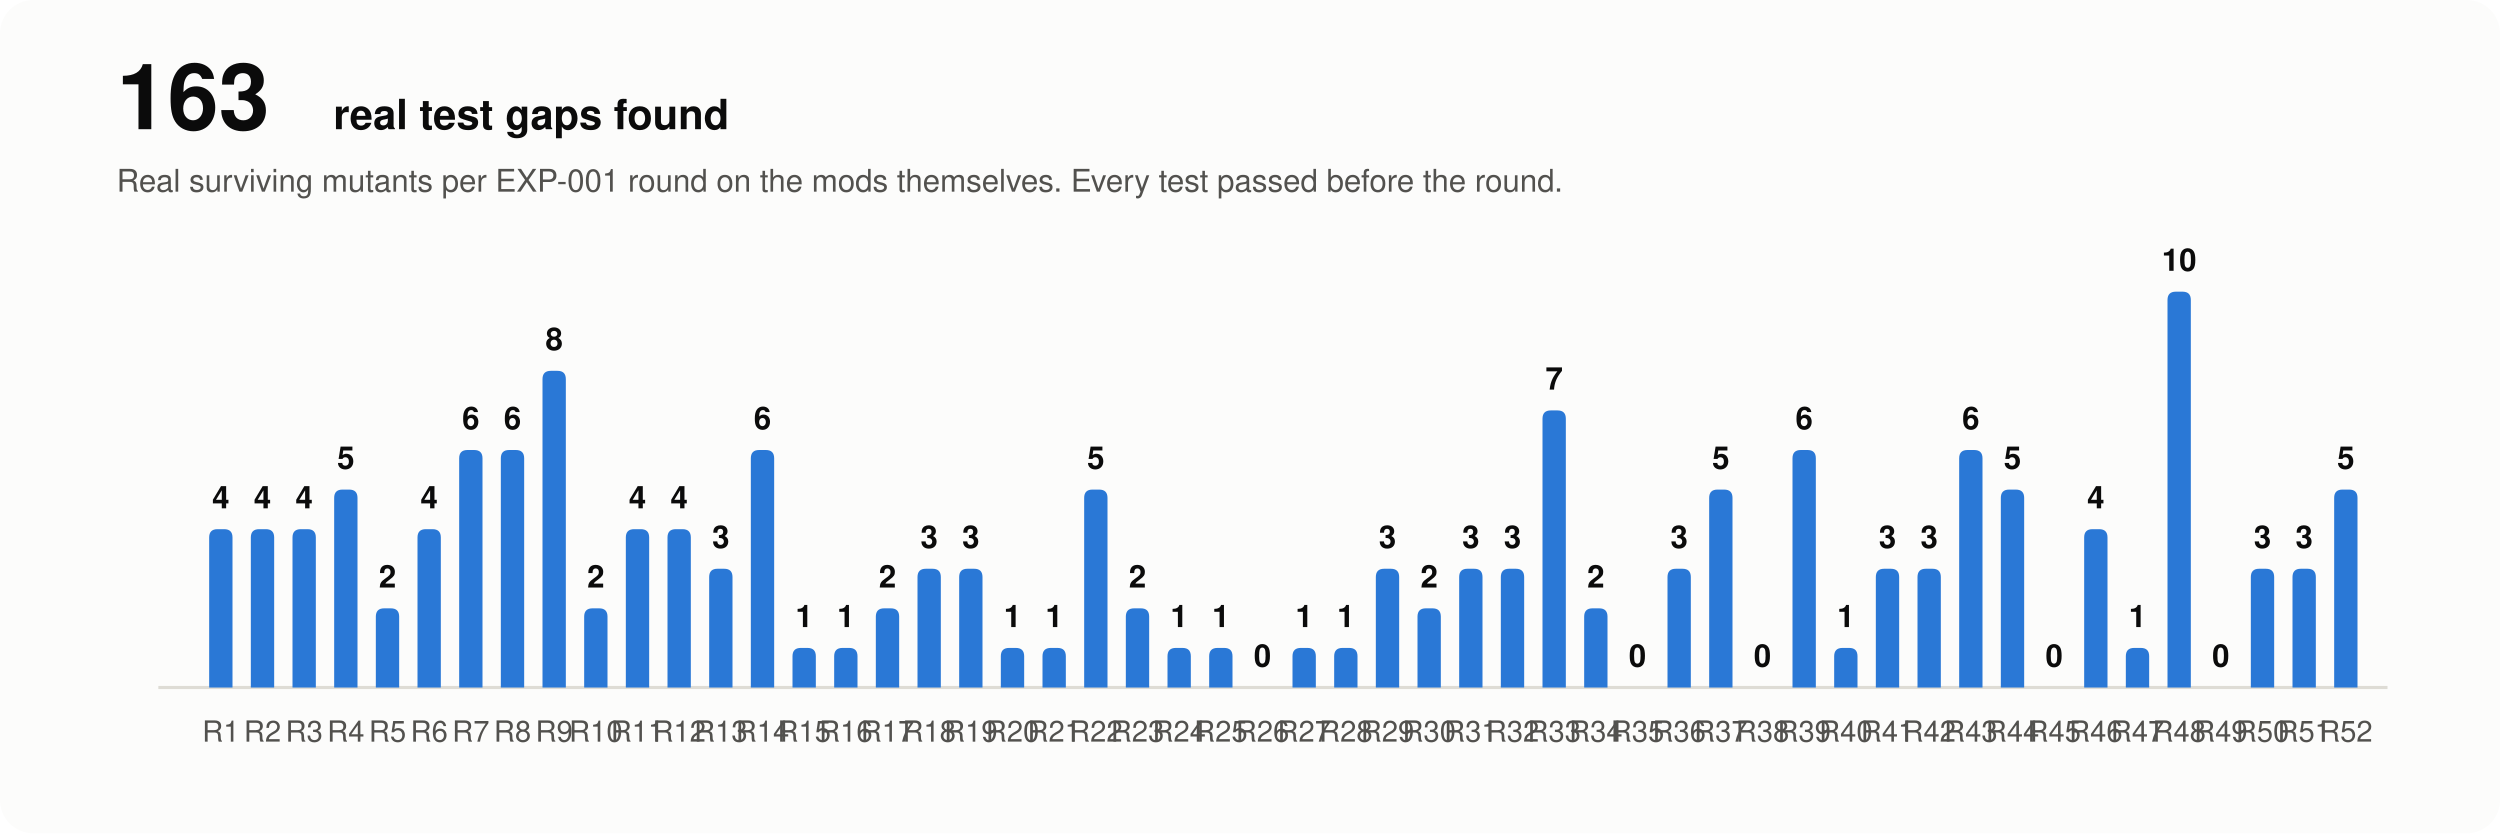
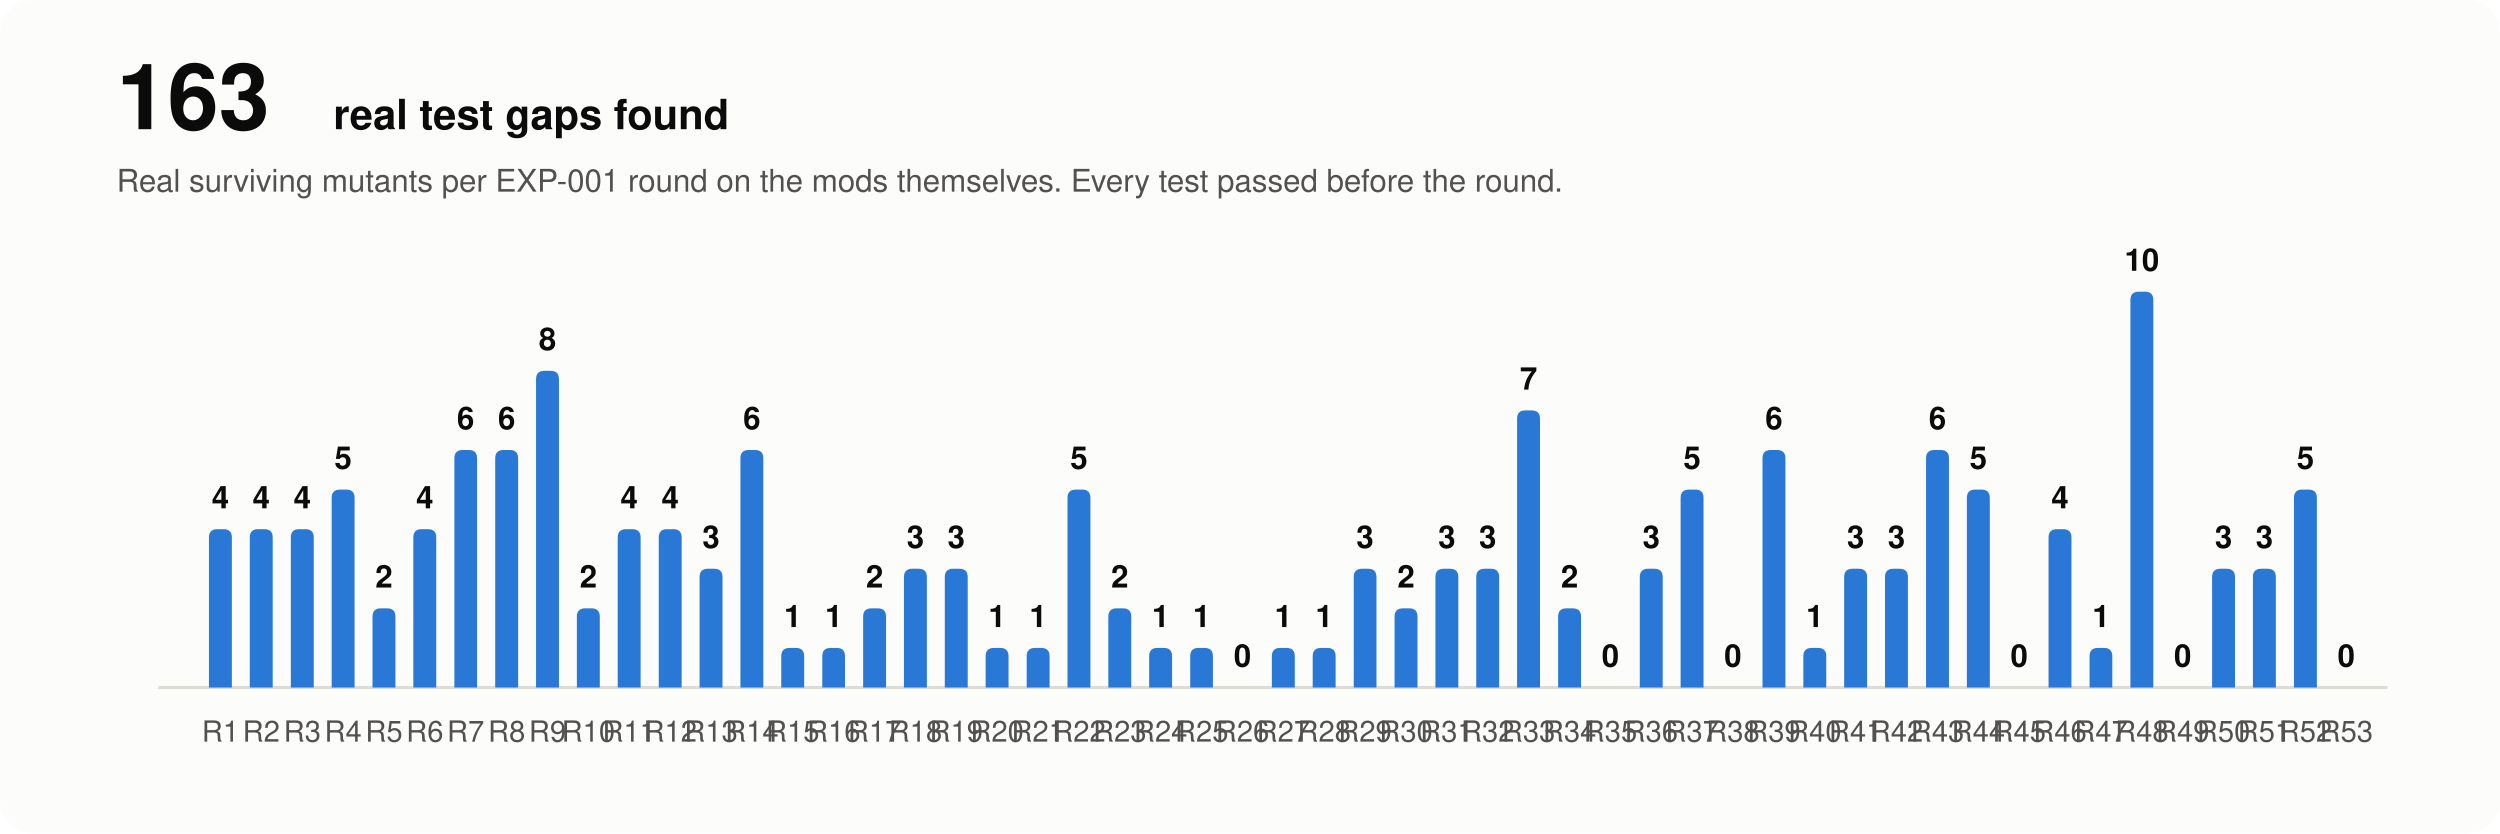
- <svg xmlns="http://www.w3.org/2000/svg" viewBox="0 0 1200 400" width="1200" height="400" role="img" aria-label="163 real test gaps found in 52 rounds" font-family="ui-sans-serif, -apple-system, 'Segoe UI', Helvetica, Arial, sans-serif">
+ <svg xmlns="http://www.w3.org/2000/svg" viewBox="0 0 1200 400" width="1200" height="400" role="img" aria-label="163 real test gaps found in 53 rounds" font-family="ui-sans-serif, -apple-system, 'Segoe UI', Helvetica, Arial, sans-serif">
  <style>
  .sup { fill: #fcfcfb; } .sup2 { fill: #f3f2ef; } .borda { stroke: #dedcd5; }
  .t1 { fill: #0b0b0b; } .t2 { fill: #52514e; } .t3 { fill: #8a887f; }
  .ac { fill: #2a78d6; } .acs { stroke: #2a78d6; } .acf { fill: #e8f1fb; }
  .ok { fill: #0f7a3d; } .okf { fill: #e3f3e8; }
  @media (prefers-color-scheme: dark) {
    .sup { fill: #1a1a19; } .sup2 { fill: #232322; } .borda { stroke: #3a3936; }
    .t1 { fill: #f0efec; } .t2 { fill: #c3c2b7; } .t3 { fill: #8f8d84; }
    .ac { fill: #3987e5; } .acs { stroke: #3987e5; } .acf { fill: #1d2c40; }
    .ok { fill: #4cc27a; } .okf { fill: #16301f; }
  }
  @media (prefers-reduced-motion: reduce) { * { animation: none !important; } }

  .barra { transform-box: fill-box; transform-origin: bottom; animation: cresce 1.1s cubic-bezier(.2,.8,.2,1); }
  @keyframes cresce { from { transform: scaleY(0); } to { transform: scaleY(1); } }
</style>
  <rect width="1200" height="400" rx="16" class="sup" />
  <text x="56" y="62" font-size="44" font-weight="800" class="t1">163</text>
  <text x="160" y="62" font-size="20" font-weight="700" class="t1">real test gaps found</text>
  <text x="56" y="92" font-size="15" class="t2">Real surviving mutants per EXP-001 round on the mods themselves. Every test passed before the round.</text>
  <line x1="76" y1="330" x2="1146" y2="330" class="borda" stroke-width="1.5" />
  <g class="barra">
-     <path d="M100.4,330 L100.4,258.0 Q100.4,254.0 104.4,254.0 L107.6,254.0 Q111.6,254.0 111.6,258.0 L111.6,330 Z" class="ac" />
-   </g>
-   <text x="106.0" y="244.0" font-size="15" font-weight="700" class="t1" text-anchor="middle">4</text>
-   <text x="106.0" y="356" font-size="14" class="t2" text-anchor="middle">R1</text>
-   <g class="barra">
-     <path d="M120.4,330 L120.4,258.0 Q120.4,254.0 124.4,254.0 L127.6,254.0 Q131.6,254.0 131.6,258.0 L131.6,330 Z" class="ac" />
-   </g>
-   <text x="126.0" y="244.0" font-size="15" font-weight="700" class="t1" text-anchor="middle">4</text>
-   <text x="126.0" y="356" font-size="14" class="t2" text-anchor="middle">R2</text>
-   <g class="barra">
-     <path d="M140.4,330 L140.4,258.0 Q140.4,254.0 144.4,254.0 L147.6,254.0 Q151.6,254.0 151.6,258.0 L151.6,330 Z" class="ac" />
-   </g>
-   <text x="146.0" y="244.0" font-size="15" font-weight="700" class="t1" text-anchor="middle">4</text>
-   <text x="146.0" y="356" font-size="14" class="t2" text-anchor="middle">R3</text>
-   <g class="barra">
-     <path d="M160.4,330 L160.4,239.0 Q160.4,235.0 164.4,235.0 L167.6,235.0 Q171.6,235.0 171.6,239.0 L171.6,330 Z" class="ac" />
-   </g>
-   <text x="166.0" y="225.0" font-size="15" font-weight="700" class="t1" text-anchor="middle">5</text>
-   <text x="166.0" y="356" font-size="14" class="t2" text-anchor="middle">R4</text>
-   <g class="barra">
-     <path d="M180.4,330 L180.4,296.0 Q180.4,292.0 184.4,292.0 L187.6,292.0 Q191.6,292.0 191.6,296.0 L191.6,330 Z" class="ac" />
-   </g>
-   <text x="186.0" y="282.0" font-size="15" font-weight="700" class="t1" text-anchor="middle">2</text>
-   <text x="186.0" y="356" font-size="14" class="t2" text-anchor="middle">R5</text>
-   <g class="barra">
-     <path d="M200.4,330 L200.4,258.0 Q200.4,254.0 204.4,254.0 L207.6,254.0 Q211.6,254.0 211.6,258.0 L211.6,330 Z" class="ac" />
-   </g>
-   <text x="206.0" y="244.0" font-size="15" font-weight="700" class="t1" text-anchor="middle">4</text>
-   <text x="206.0" y="356" font-size="14" class="t2" text-anchor="middle">R6</text>
-   <g class="barra">
-     <path d="M220.4,330 L220.4,220.0 Q220.4,216.0 224.4,216.0 L227.6,216.0 Q231.6,216.0 231.6,220.0 L231.6,330 Z" class="ac" />
-   </g>
-   <text x="226.0" y="206.0" font-size="15" font-weight="700" class="t1" text-anchor="middle">6</text>
-   <text x="226.0" y="356" font-size="14" class="t2" text-anchor="middle">R7</text>
-   <g class="barra">
-     <path d="M240.4,330 L240.4,220.0 Q240.4,216.0 244.4,216.0 L247.6,216.0 Q251.6,216.0 251.6,220.0 L251.6,330 Z" class="ac" />
-   </g>
-   <text x="246.0" y="206.0" font-size="15" font-weight="700" class="t1" text-anchor="middle">6</text>
-   <text x="246.0" y="356" font-size="14" class="t2" text-anchor="middle">R8</text>
-   <g class="barra">
-     <path d="M260.4,330 L260.4,182.0 Q260.4,178.0 264.4,178.0 L267.6,178.0 Q271.6,178.0 271.6,182.0 L271.6,330 Z" class="ac" />
-   </g>
-   <text x="266.0" y="168.0" font-size="15" font-weight="700" class="t1" text-anchor="middle">8</text>
-   <text x="266.0" y="356" font-size="14" class="t2" text-anchor="middle">R9</text>
-   <g class="barra">
-     <path d="M280.4,330 L280.4,296.0 Q280.4,292.0 284.4,292.0 L287.6,292.0 Q291.6,292.0 291.6,296.0 L291.6,330 Z" class="ac" />
-   </g>
-   <text x="286.0" y="282.0" font-size="15" font-weight="700" class="t1" text-anchor="middle">2</text>
-   <text x="286.0" y="356" font-size="14" class="t2" text-anchor="middle">R10</text>
-   <g class="barra">
-     <path d="M300.4,330 L300.4,258.0 Q300.4,254.0 304.4,254.0 L307.6,254.0 Q311.6,254.0 311.6,258.0 L311.6,330 Z" class="ac" />
-   </g>
-   <text x="306.0" y="244.0" font-size="15" font-weight="700" class="t1" text-anchor="middle">4</text>
-   <text x="306.0" y="356" font-size="14" class="t2" text-anchor="middle">R11</text>
-   <g class="barra">
-     <path d="M320.4,330 L320.4,258.0 Q320.4,254.0 324.4,254.0 L327.6,254.0 Q331.6,254.0 331.6,258.0 L331.6,330 Z" class="ac" />
-   </g>
-   <text x="326.0" y="244.0" font-size="15" font-weight="700" class="t1" text-anchor="middle">4</text>
-   <text x="326.0" y="356" font-size="14" class="t2" text-anchor="middle">R12</text>
-   <g class="barra">
-     <path d="M340.4,330 L340.4,277.0 Q340.4,273.0 344.4,273.0 L347.6,273.0 Q351.6,273.0 351.6,277.0 L351.6,330 Z" class="ac" />
-   </g>
-   <text x="346.0" y="263.0" font-size="15" font-weight="700" class="t1" text-anchor="middle">3</text>
-   <text x="346.0" y="356" font-size="14" class="t2" text-anchor="middle">R13</text>
-   <g class="barra">
-     <path d="M360.4,330 L360.4,220.0 Q360.4,216.0 364.4,216.0 L367.6,216.0 Q371.6,216.0 371.6,220.0 L371.6,330 Z" class="ac" />
-   </g>
-   <text x="366.0" y="206.0" font-size="15" font-weight="700" class="t1" text-anchor="middle">6</text>
-   <text x="366.0" y="356" font-size="14" class="t2" text-anchor="middle">R14</text>
-   <g class="barra">
-     <path d="M380.4,330 L380.4,315.0 Q380.4,311.0 384.4,311.0 L387.6,311.0 Q391.6,311.0 391.6,315.0 L391.6,330 Z" class="ac" />
-   </g>
-   <text x="386.0" y="301.0" font-size="15" font-weight="700" class="t1" text-anchor="middle">1</text>
-   <text x="386.0" y="356" font-size="14" class="t2" text-anchor="middle">R15</text>
-   <g class="barra">
-     <path d="M400.4,330 L400.4,315.0 Q400.4,311.0 404.4,311.0 L407.6,311.0 Q411.6,311.0 411.6,315.0 L411.6,330 Z" class="ac" />
-   </g>
-   <text x="406.0" y="301.0" font-size="15" font-weight="700" class="t1" text-anchor="middle">1</text>
-   <text x="406.0" y="356" font-size="14" class="t2" text-anchor="middle">R16</text>
-   <g class="barra">
-     <path d="M420.4,330 L420.4,296.0 Q420.4,292.0 424.4,292.0 L427.6,292.0 Q431.6,292.0 431.6,296.0 L431.6,330 Z" class="ac" />
-   </g>
-   <text x="426.0" y="282.0" font-size="15" font-weight="700" class="t1" text-anchor="middle">2</text>
-   <text x="426.0" y="356" font-size="14" class="t2" text-anchor="middle">R17</text>
-   <g class="barra">
-     <path d="M440.4,330 L440.4,277.0 Q440.4,273.0 444.4,273.0 L447.6,273.0 Q451.6,273.0 451.6,277.0 L451.6,330 Z" class="ac" />
-   </g>
-   <text x="446.0" y="263.0" font-size="15" font-weight="700" class="t1" text-anchor="middle">3</text>
-   <text x="446.0" y="356" font-size="14" class="t2" text-anchor="middle">R18</text>
-   <g class="barra">
-     <path d="M460.4,330 L460.4,277.0 Q460.4,273.0 464.4,273.0 L467.6,273.0 Q471.6,273.0 471.6,277.0 L471.6,330 Z" class="ac" />
-   </g>
-   <text x="466.0" y="263.0" font-size="15" font-weight="700" class="t1" text-anchor="middle">3</text>
-   <text x="466.0" y="356" font-size="14" class="t2" text-anchor="middle">R19</text>
-   <g class="barra">
-     <path d="M480.4,330 L480.4,315.0 Q480.4,311.0 484.4,311.0 L487.6,311.0 Q491.6,311.0 491.6,315.0 L491.6,330 Z" class="ac" />
-   </g>
-   <text x="486.0" y="301.0" font-size="15" font-weight="700" class="t1" text-anchor="middle">1</text>
-   <text x="486.0" y="356" font-size="14" class="t2" text-anchor="middle">R20</text>
-   <g class="barra">
-     <path d="M500.4,330 L500.4,315.0 Q500.4,311.0 504.4,311.0 L507.6,311.0 Q511.6,311.0 511.6,315.0 L511.6,330 Z" class="ac" />
-   </g>
-   <text x="506.0" y="301.0" font-size="15" font-weight="700" class="t1" text-anchor="middle">1</text>
-   <text x="506.0" y="356" font-size="14" class="t2" text-anchor="middle">R21</text>
-   <g class="barra">
-     <path d="M520.4,330 L520.4,239.0 Q520.4,235.0 524.4,235.0 L527.6,235.0 Q531.6,235.0 531.6,239.0 L531.6,330 Z" class="ac" />
-   </g>
-   <text x="526.0" y="225.0" font-size="15" font-weight="700" class="t1" text-anchor="middle">5</text>
-   <text x="526.0" y="356" font-size="14" class="t2" text-anchor="middle">R22</text>
-   <g class="barra">
-     <path d="M540.4,330 L540.4,296.0 Q540.4,292.0 544.4,292.0 L547.6,292.0 Q551.6,292.0 551.6,296.0 L551.6,330 Z" class="ac" />
-   </g>
-   <text x="546.0" y="282.0" font-size="15" font-weight="700" class="t1" text-anchor="middle">2</text>
-   <text x="546.0" y="356" font-size="14" class="t2" text-anchor="middle">R23</text>
-   <g class="barra">
-     <path d="M560.4,330 L560.4,315.0 Q560.4,311.0 564.4,311.0 L567.6,311.0 Q571.6,311.0 571.6,315.0 L571.6,330 Z" class="ac" />
-   </g>
-   <text x="566.0" y="301.0" font-size="15" font-weight="700" class="t1" text-anchor="middle">1</text>
-   <text x="566.0" y="356" font-size="14" class="t2" text-anchor="middle">R24</text>
-   <g class="barra">
-     <path d="M580.4,330 L580.4,315.0 Q580.4,311.0 584.4,311.0 L587.6,311.0 Q591.6,311.0 591.6,315.0 L591.6,330 Z" class="ac" />
-   </g>
-   <text x="586.0" y="301.0" font-size="15" font-weight="700" class="t1" text-anchor="middle">1</text>
-   <text x="586.0" y="356" font-size="14" class="t2" text-anchor="middle">R25</text>
-   <g class="barra">
-     <path d="M600.4,330 L600.4,330.0 Q600.4,330.0 600.4,330.0 L611.6,330.0 Q611.6,330.0 611.6,330.0 L611.6,330 Z" class="ac" />
-   </g>
-   <text x="606.0" y="320.0" font-size="15" font-weight="700" class="t1" text-anchor="middle">0</text>
-   <text x="606.0" y="356" font-size="14" class="t2" text-anchor="middle">R26</text>
-   <g class="barra">
-     <path d="M620.4,330 L620.4,315.0 Q620.4,311.0 624.4,311.0 L627.6,311.0 Q631.6,311.0 631.6,315.0 L631.6,330 Z" class="ac" />
-   </g>
-   <text x="626.0" y="301.0" font-size="15" font-weight="700" class="t1" text-anchor="middle">1</text>
-   <text x="626.0" y="356" font-size="14" class="t2" text-anchor="middle">R27</text>
-   <g class="barra">
-     <path d="M640.4,330 L640.4,315.0 Q640.4,311.0 644.4,311.0 L647.6,311.0 Q651.6,311.0 651.6,315.0 L651.6,330 Z" class="ac" />
-   </g>
-   <text x="646.0" y="301.0" font-size="15" font-weight="700" class="t1" text-anchor="middle">1</text>
-   <text x="646.0" y="356" font-size="14" class="t2" text-anchor="middle">R28</text>
-   <g class="barra">
-     <path d="M660.4,330 L660.4,277.0 Q660.4,273.0 664.4,273.0 L667.6,273.0 Q671.6,273.0 671.6,277.0 L671.6,330 Z" class="ac" />
-   </g>
-   <text x="666.0" y="263.0" font-size="15" font-weight="700" class="t1" text-anchor="middle">3</text>
-   <text x="666.0" y="356" font-size="14" class="t2" text-anchor="middle">R29</text>
-   <g class="barra">
-     <path d="M680.4,330 L680.4,296.0 Q680.4,292.0 684.4,292.0 L687.6,292.0 Q691.6,292.0 691.6,296.0 L691.6,330 Z" class="ac" />
-   </g>
-   <text x="686.0" y="282.0" font-size="15" font-weight="700" class="t1" text-anchor="middle">2</text>
-   <text x="686.0" y="356" font-size="14" class="t2" text-anchor="middle">R30</text>
-   <g class="barra">
-     <path d="M700.4,330 L700.4,277.0 Q700.4,273.0 704.4,273.0 L707.6,273.0 Q711.6,273.0 711.6,277.0 L711.6,330 Z" class="ac" />
-   </g>
-   <text x="706.0" y="263.0" font-size="15" font-weight="700" class="t1" text-anchor="middle">3</text>
-   <text x="706.0" y="356" font-size="14" class="t2" text-anchor="middle">R31</text>
-   <g class="barra">
-     <path d="M720.4,330 L720.4,277.0 Q720.4,273.0 724.4,273.0 L727.6,273.0 Q731.6,273.0 731.6,277.0 L731.6,330 Z" class="ac" />
-   </g>
-   <text x="726.0" y="263.0" font-size="15" font-weight="700" class="t1" text-anchor="middle">3</text>
-   <text x="726.0" y="356" font-size="14" class="t2" text-anchor="middle">R32</text>
-   <g class="barra">
-     <path d="M740.4,330 L740.4,201.0 Q740.4,197.0 744.4,197.0 L747.6,197.0 Q751.6,197.0 751.6,201.0 L751.6,330 Z" class="ac" />
-   </g>
-   <text x="746.0" y="187.0" font-size="15" font-weight="700" class="t1" text-anchor="middle">7</text>
-   <text x="746.0" y="356" font-size="14" class="t2" text-anchor="middle">R33</text>
-   <g class="barra">
-     <path d="M760.4,330 L760.4,296.0 Q760.4,292.0 764.4,292.0 L767.6,292.0 Q771.6,292.0 771.6,296.0 L771.6,330 Z" class="ac" />
-   </g>
-   <text x="766.0" y="282.0" font-size="15" font-weight="700" class="t1" text-anchor="middle">2</text>
-   <text x="766.0" y="356" font-size="14" class="t2" text-anchor="middle">R34</text>
-   <g class="barra">
-     <path d="M780.4,330 L780.4,330.0 Q780.4,330.0 780.4,330.0 L791.6,330.0 Q791.6,330.0 791.6,330.0 L791.6,330 Z" class="ac" />
-   </g>
-   <text x="786.0" y="320.0" font-size="15" font-weight="700" class="t1" text-anchor="middle">0</text>
-   <text x="786.0" y="356" font-size="14" class="t2" text-anchor="middle">R35</text>
-   <g class="barra">
-     <path d="M800.4,330 L800.4,277.0 Q800.4,273.0 804.4,273.0 L807.6,273.0 Q811.6,273.0 811.6,277.0 L811.6,330 Z" class="ac" />
-   </g>
-   <text x="806.0" y="263.0" font-size="15" font-weight="700" class="t1" text-anchor="middle">3</text>
-   <text x="806.0" y="356" font-size="14" class="t2" text-anchor="middle">R36</text>
-   <g class="barra">
-     <path d="M820.4,330 L820.4,239.0 Q820.4,235.0 824.4,235.0 L827.6,235.0 Q831.6,235.0 831.6,239.0 L831.6,330 Z" class="ac" />
-   </g>
-   <text x="826.0" y="225.0" font-size="15" font-weight="700" class="t1" text-anchor="middle">5</text>
-   <text x="826.0" y="356" font-size="14" class="t2" text-anchor="middle">R37</text>
-   <g class="barra">
-     <path d="M840.4,330 L840.4,330.0 Q840.4,330.0 840.4,330.0 L851.6,330.0 Q851.6,330.0 851.6,330.0 L851.6,330 Z" class="ac" />
-   </g>
-   <text x="846.0" y="320.0" font-size="15" font-weight="700" class="t1" text-anchor="middle">0</text>
-   <text x="846.0" y="356" font-size="14" class="t2" text-anchor="middle">R38</text>
-   <g class="barra">
-     <path d="M860.4,330 L860.4,220.0 Q860.4,216.0 864.4,216.0 L867.6,216.0 Q871.6,216.0 871.6,220.0 L871.6,330 Z" class="ac" />
-   </g>
-   <text x="866.0" y="206.0" font-size="15" font-weight="700" class="t1" text-anchor="middle">6</text>
-   <text x="866.0" y="356" font-size="14" class="t2" text-anchor="middle">R39</text>
-   <g class="barra">
-     <path d="M880.4,330 L880.4,315.0 Q880.4,311.0 884.4,311.0 L887.6,311.0 Q891.6,311.0 891.6,315.0 L891.6,330 Z" class="ac" />
-   </g>
-   <text x="886.0" y="301.0" font-size="15" font-weight="700" class="t1" text-anchor="middle">1</text>
-   <text x="886.0" y="356" font-size="14" class="t2" text-anchor="middle">R40</text>
-   <g class="barra">
-     <path d="M900.4,330 L900.4,277.0 Q900.4,273.0 904.4,273.0 L907.6,273.0 Q911.6,273.0 911.6,277.0 L911.6,330 Z" class="ac" />
-   </g>
-   <text x="906.0" y="263.0" font-size="15" font-weight="700" class="t1" text-anchor="middle">3</text>
-   <text x="906.0" y="356" font-size="14" class="t2" text-anchor="middle">R41</text>
-   <g class="barra">
-     <path d="M920.4,330 L920.4,277.0 Q920.4,273.0 924.4,273.0 L927.6,273.0 Q931.6,273.0 931.6,277.0 L931.6,330 Z" class="ac" />
-   </g>
-   <text x="926.0" y="263.0" font-size="15" font-weight="700" class="t1" text-anchor="middle">3</text>
-   <text x="926.0" y="356" font-size="14" class="t2" text-anchor="middle">R42</text>
-   <g class="barra">
-     <path d="M940.4,330 L940.4,220.0 Q940.4,216.0 944.4,216.0 L947.6,216.0 Q951.6,216.0 951.6,220.0 L951.6,330 Z" class="ac" />
-   </g>
-   <text x="946.0" y="206.0" font-size="15" font-weight="700" class="t1" text-anchor="middle">6</text>
-   <text x="946.0" y="356" font-size="14" class="t2" text-anchor="middle">R43</text>
-   <g class="barra">
-     <path d="M960.4,330 L960.4,239.0 Q960.4,235.0 964.4,235.0 L967.6,235.0 Q971.6,235.0 971.6,239.0 L971.6,330 Z" class="ac" />
-   </g>
-   <text x="966.0" y="225.0" font-size="15" font-weight="700" class="t1" text-anchor="middle">5</text>
-   <text x="966.0" y="356" font-size="14" class="t2" text-anchor="middle">R44</text>
-   <g class="barra">
-     <path d="M980.4,330 L980.4,330.0 Q980.4,330.0 980.4,330.0 L991.6,330.0 Q991.6,330.0 991.6,330.0 L991.6,330 Z" class="ac" />
-   </g>
-   <text x="986.0" y="320.0" font-size="15" font-weight="700" class="t1" text-anchor="middle">0</text>
-   <text x="986.0" y="356" font-size="14" class="t2" text-anchor="middle">R45</text>
-   <g class="barra">
-     <path d="M1000.4,330 L1000.4,258.0 Q1000.4,254.0 1004.4,254.0 L1007.6,254.0 Q1011.6,254.0 1011.6,258.0 L1011.6,330 Z" class="ac" />
-   </g>
-   <text x="1006.0" y="244.0" font-size="15" font-weight="700" class="t1" text-anchor="middle">4</text>
-   <text x="1006.0" y="356" font-size="14" class="t2" text-anchor="middle">R46</text>
-   <g class="barra">
-     <path d="M1020.4,330 L1020.4,315.0 Q1020.4,311.0 1024.4,311.0 L1027.6,311.0 Q1031.6,311.0 1031.6,315.0 L1031.6,330 Z" class="ac" />
-   </g>
-   <text x="1026.0" y="301.0" font-size="15" font-weight="700" class="t1" text-anchor="middle">1</text>
-   <text x="1026.0" y="356" font-size="14" class="t2" text-anchor="middle">R47</text>
-   <g class="barra">
-     <path d="M1040.4,330 L1040.4,144.0 Q1040.4,140.0 1044.4,140.0 L1047.6,140.0 Q1051.6,140.0 1051.6,144.0 L1051.6,330 Z" class="ac" />
-   </g>
-   <text x="1046.0" y="130.0" font-size="15" font-weight="700" class="t1" text-anchor="middle">10</text>
-   <text x="1046.0" y="356" font-size="14" class="t2" text-anchor="middle">R48</text>
-   <g class="barra">
-     <path d="M1060.4,330 L1060.4,330.0 Q1060.4,330.0 1060.4,330.0 L1071.6,330.0 Q1071.6,330.0 1071.6,330.0 L1071.6,330 Z" class="ac" />
-   </g>
-   <text x="1066.0" y="320.0" font-size="15" font-weight="700" class="t1" text-anchor="middle">0</text>
-   <text x="1066.0" y="356" font-size="14" class="t2" text-anchor="middle">R49</text>
-   <g class="barra">
-     <path d="M1080.4,330 L1080.4,277.0 Q1080.4,273.0 1084.4,273.0 L1087.6,273.0 Q1091.6,273.0 1091.6,277.0 L1091.6,330 Z" class="ac" />
-   </g>
-   <text x="1086.0" y="263.0" font-size="15" font-weight="700" class="t1" text-anchor="middle">3</text>
-   <text x="1086.0" y="356" font-size="14" class="t2" text-anchor="middle">R50</text>
-   <g class="barra">
-     <path d="M1100.4,330 L1100.4,277.0 Q1100.4,273.0 1104.4,273.0 L1107.6,273.0 Q1111.6,273.0 1111.6,277.0 L1111.6,330 Z" class="ac" />
-   </g>
-   <text x="1106.0" y="263.0" font-size="15" font-weight="700" class="t1" text-anchor="middle">3</text>
-   <text x="1106.0" y="356" font-size="14" class="t2" text-anchor="middle">R51</text>
-   <g class="barra">
-     <path d="M1120.4,330 L1120.4,239.0 Q1120.4,235.0 1124.4,235.0 L1127.6,235.0 Q1131.6,235.0 1131.6,239.0 L1131.6,330 Z" class="ac" />
-   </g>
-   <text x="1126.0" y="225.0" font-size="15" font-weight="700" class="t1" text-anchor="middle">5</text>
-   <text x="1126.0" y="356" font-size="14" class="t2" text-anchor="middle">R52</text>
+     <path d="M100.3,330 L100.3,258.0 Q100.3,254.0 104.3,254.0 L107.3,254.0 Q111.3,254.0 111.3,258.0 L111.3,330 Z" class="ac" />
+   </g>
+   <text x="105.8" y="244.0" font-size="15" font-weight="700" class="t1" text-anchor="middle">4</text>
+   <text x="105.8" y="356" font-size="14" class="t2" text-anchor="middle">R1</text>
+   <g class="barra">
+     <path d="M119.9,330 L119.9,258.0 Q119.9,254.0 123.9,254.0 L126.9,254.0 Q130.9,254.0 130.9,258.0 L130.9,330 Z" class="ac" />
+   </g>
+   <text x="125.4" y="244.0" font-size="15" font-weight="700" class="t1" text-anchor="middle">4</text>
+   <text x="125.4" y="356" font-size="14" class="t2" text-anchor="middle">R2</text>
+   <g class="barra">
+     <path d="M139.6,330 L139.6,258.0 Q139.6,254.0 143.6,254.0 L146.6,254.0 Q150.6,254.0 150.6,258.0 L150.6,330 Z" class="ac" />
+   </g>
+   <text x="145.1" y="244.0" font-size="15" font-weight="700" class="t1" text-anchor="middle">4</text>
+   <text x="145.1" y="356" font-size="14" class="t2" text-anchor="middle">R3</text>
+   <g class="barra">
+     <path d="M159.2,330 L159.2,239.0 Q159.2,235.0 163.2,235.0 L166.2,235.0 Q170.2,235.0 170.2,239.0 L170.2,330 Z" class="ac" />
+   </g>
+   <text x="164.7" y="225.0" font-size="15" font-weight="700" class="t1" text-anchor="middle">5</text>
+   <text x="164.7" y="356" font-size="14" class="t2" text-anchor="middle">R4</text>
+   <g class="barra">
+     <path d="M178.8,330 L178.8,296.0 Q178.8,292.0 182.8,292.0 L185.8,292.0 Q189.8,292.0 189.8,296.0 L189.8,330 Z" class="ac" />
+   </g>
+   <text x="184.3" y="282.0" font-size="15" font-weight="700" class="t1" text-anchor="middle">2</text>
+   <text x="184.3" y="356" font-size="14" class="t2" text-anchor="middle">R5</text>
+   <g class="barra">
+     <path d="M198.4,330 L198.4,258.0 Q198.4,254.0 202.4,254.0 L205.4,254.0 Q209.4,254.0 209.4,258.0 L209.4,330 Z" class="ac" />
+   </g>
+   <text x="203.9" y="244.0" font-size="15" font-weight="700" class="t1" text-anchor="middle">4</text>
+   <text x="203.9" y="356" font-size="14" class="t2" text-anchor="middle">R6</text>
+   <g class="barra">
+     <path d="M218.1,330 L218.1,220.0 Q218.1,216.0 222.1,216.0 L225.0,216.0 Q229.0,216.0 229.0,220.0 L229.0,330 Z" class="ac" />
+   </g>
+   <text x="223.5" y="206.0" font-size="15" font-weight="700" class="t1" text-anchor="middle">6</text>
+   <text x="223.5" y="356" font-size="14" class="t2" text-anchor="middle">R7</text>
+   <g class="barra">
+     <path d="M237.7,330 L237.7,220.0 Q237.7,216.0 241.7,216.0 L244.7,216.0 Q248.7,216.0 248.7,220.0 L248.7,330 Z" class="ac" />
+   </g>
+   <text x="243.2" y="206.0" font-size="15" font-weight="700" class="t1" text-anchor="middle">6</text>
+   <text x="243.2" y="356" font-size="14" class="t2" text-anchor="middle">R8</text>
+   <g class="barra">
+     <path d="M257.3,330 L257.3,182.0 Q257.3,178.0 261.3,178.0 L264.3,178.0 Q268.3,178.0 268.3,182.0 L268.3,330 Z" class="ac" />
+   </g>
+   <text x="262.8" y="168.0" font-size="15" font-weight="700" class="t1" text-anchor="middle">8</text>
+   <text x="262.8" y="356" font-size="14" class="t2" text-anchor="middle">R9</text>
+   <g class="barra">
+     <path d="M276.9,330 L276.9,296.0 Q276.9,292.0 280.9,292.0 L283.9,292.0 Q287.9,292.0 287.9,296.0 L287.9,330 Z" class="ac" />
+   </g>
+   <text x="282.4" y="282.0" font-size="15" font-weight="700" class="t1" text-anchor="middle">2</text>
+   <text x="282.4" y="356" font-size="14" class="t2" text-anchor="middle">R10</text>
+   <g class="barra">
+     <path d="M296.5,330 L296.5,258.0 Q296.5,254.0 300.5,254.0 L303.5,254.0 Q307.5,254.0 307.5,258.0 L307.5,330 Z" class="ac" />
+   </g>
+   <text x="302.0" y="244.0" font-size="15" font-weight="700" class="t1" text-anchor="middle">4</text>
+   <text x="302.0" y="356" font-size="14" class="t2" text-anchor="middle">R11</text>
+   <g class="barra">
+     <path d="M316.2,330 L316.2,258.0 Q316.2,254.0 320.2,254.0 L323.2,254.0 Q327.2,254.0 327.2,258.0 L327.2,330 Z" class="ac" />
+   </g>
+   <text x="321.7" y="244.0" font-size="15" font-weight="700" class="t1" text-anchor="middle">4</text>
+   <text x="321.7" y="356" font-size="14" class="t2" text-anchor="middle">R12</text>
+   <g class="barra">
+     <path d="M335.8,330 L335.8,277.0 Q335.8,273.0 339.8,273.0 L342.8,273.0 Q346.8,273.0 346.8,277.0 L346.8,330 Z" class="ac" />
+   </g>
+   <text x="341.3" y="263.0" font-size="15" font-weight="700" class="t1" text-anchor="middle">3</text>
+   <text x="341.3" y="356" font-size="14" class="t2" text-anchor="middle">R13</text>
+   <g class="barra">
+     <path d="M355.4,330 L355.4,220.0 Q355.4,216.0 359.4,216.0 L362.4,216.0 Q366.4,216.0 366.4,220.0 L366.4,330 Z" class="ac" />
+   </g>
+   <text x="360.9" y="206.0" font-size="15" font-weight="700" class="t1" text-anchor="middle">6</text>
+   <text x="360.9" y="356" font-size="14" class="t2" text-anchor="middle">R14</text>
+   <g class="barra">
+     <path d="M375.0,330 L375.0,315.0 Q375.0,311.0 379.0,311.0 L382.0,311.0 Q386.0,311.0 386.0,315.0 L386.0,330 Z" class="ac" />
+   </g>
+   <text x="380.5" y="301.0" font-size="15" font-weight="700" class="t1" text-anchor="middle">1</text>
+   <text x="380.5" y="356" font-size="14" class="t2" text-anchor="middle">R15</text>
+   <g class="barra">
+     <path d="M394.7,330 L394.7,315.0 Q394.7,311.0 398.7,311.0 L401.6,311.0 Q405.6,311.0 405.6,315.0 L405.6,330 Z" class="ac" />
+   </g>
+   <text x="400.2" y="301.0" font-size="15" font-weight="700" class="t1" text-anchor="middle">1</text>
+   <text x="400.2" y="356" font-size="14" class="t2" text-anchor="middle">R16</text>
+   <g class="barra">
+     <path d="M414.3,330 L414.3,296.0 Q414.3,292.0 418.3,292.0 L421.3,292.0 Q425.3,292.0 425.3,296.0 L425.3,330 Z" class="ac" />
+   </g>
+   <text x="419.8" y="282.0" font-size="15" font-weight="700" class="t1" text-anchor="middle">2</text>
+   <text x="419.8" y="356" font-size="14" class="t2" text-anchor="middle">R17</text>
+   <g class="barra">
+     <path d="M433.9,330 L433.9,277.0 Q433.9,273.0 437.9,273.0 L440.9,273.0 Q444.9,273.0 444.9,277.0 L444.9,330 Z" class="ac" />
+   </g>
+   <text x="439.4" y="263.0" font-size="15" font-weight="700" class="t1" text-anchor="middle">3</text>
+   <text x="439.4" y="356" font-size="14" class="t2" text-anchor="middle">R18</text>
+   <g class="barra">
+     <path d="M453.5,330 L453.5,277.0 Q453.5,273.0 457.5,273.0 L460.5,273.0 Q464.5,273.0 464.5,277.0 L464.5,330 Z" class="ac" />
+   </g>
+   <text x="459.0" y="263.0" font-size="15" font-weight="700" class="t1" text-anchor="middle">3</text>
+   <text x="459.0" y="356" font-size="14" class="t2" text-anchor="middle">R19</text>
+   <g class="barra">
+     <path d="M473.1,330 L473.1,315.0 Q473.1,311.0 477.1,311.0 L480.1,311.0 Q484.1,311.0 484.1,315.0 L484.1,330 Z" class="ac" />
+   </g>
+   <text x="478.6" y="301.0" font-size="15" font-weight="700" class="t1" text-anchor="middle">1</text>
+   <text x="478.6" y="356" font-size="14" class="t2" text-anchor="middle">R20</text>
+   <g class="barra">
+     <path d="M492.8,330 L492.8,315.0 Q492.8,311.0 496.8,311.0 L499.8,311.0 Q503.8,311.0 503.8,315.0 L503.8,330 Z" class="ac" />
+   </g>
+   <text x="498.3" y="301.0" font-size="15" font-weight="700" class="t1" text-anchor="middle">1</text>
+   <text x="498.3" y="356" font-size="14" class="t2" text-anchor="middle">R21</text>
+   <g class="barra">
+     <path d="M512.4,330 L512.4,239.0 Q512.4,235.0 516.4,235.0 L519.4,235.0 Q523.4,235.0 523.4,239.0 L523.4,330 Z" class="ac" />
+   </g>
+   <text x="517.9" y="225.0" font-size="15" font-weight="700" class="t1" text-anchor="middle">5</text>
+   <text x="517.9" y="356" font-size="14" class="t2" text-anchor="middle">R22</text>
+   <g class="barra">
+     <path d="M532.0,330 L532.0,296.0 Q532.0,292.0 536.0,292.0 L539.0,292.0 Q543.0,292.0 543.0,296.0 L543.0,330 Z" class="ac" />
+   </g>
+   <text x="537.5" y="282.0" font-size="15" font-weight="700" class="t1" text-anchor="middle">2</text>
+   <text x="537.5" y="356" font-size="14" class="t2" text-anchor="middle">R23</text>
+   <g class="barra">
+     <path d="M551.6,330 L551.6,315.0 Q551.6,311.0 555.6,311.0 L558.6,311.0 Q562.6,311.0 562.6,315.0 L562.6,330 Z" class="ac" />
+   </g>
+   <text x="557.1" y="301.0" font-size="15" font-weight="700" class="t1" text-anchor="middle">1</text>
+   <text x="557.1" y="356" font-size="14" class="t2" text-anchor="middle">R24</text>
+   <g class="barra">
+     <path d="M571.3,330 L571.3,315.0 Q571.3,311.0 575.3,311.0 L578.2,311.0 Q582.2,311.0 582.2,315.0 L582.2,330 Z" class="ac" />
+   </g>
+   <text x="576.8" y="301.0" font-size="15" font-weight="700" class="t1" text-anchor="middle">1</text>
+   <text x="576.8" y="356" font-size="14" class="t2" text-anchor="middle">R25</text>
+   <g class="barra">
+     <path d="M590.9,330 L590.9,330.0 Q590.9,330.0 590.9,330.0 L601.9,330.0 Q601.9,330.0 601.9,330.0 L601.9,330 Z" class="ac" />
+   </g>
+   <text x="596.4" y="320.0" font-size="15" font-weight="700" class="t1" text-anchor="middle">0</text>
+   <text x="596.4" y="356" font-size="14" class="t2" text-anchor="middle">R26</text>
+   <g class="barra">
+     <path d="M610.5,330 L610.5,315.0 Q610.5,311.0 614.5,311.0 L617.5,311.0 Q621.5,311.0 621.5,315.0 L621.5,330 Z" class="ac" />
+   </g>
+   <text x="616.0" y="301.0" font-size="15" font-weight="700" class="t1" text-anchor="middle">1</text>
+   <text x="616.0" y="356" font-size="14" class="t2" text-anchor="middle">R27</text>
+   <g class="barra">
+     <path d="M630.1,330 L630.1,315.0 Q630.1,311.0 634.1,311.0 L637.1,311.0 Q641.1,311.0 641.1,315.0 L641.1,330 Z" class="ac" />
+   </g>
+   <text x="635.6" y="301.0" font-size="15" font-weight="700" class="t1" text-anchor="middle">1</text>
+   <text x="635.6" y="356" font-size="14" class="t2" text-anchor="middle">R28</text>
+   <g class="barra">
+     <path d="M649.8,330 L649.8,277.0 Q649.8,273.0 653.8,273.0 L656.7,273.0 Q660.7,273.0 660.7,277.0 L660.7,330 Z" class="ac" />
+   </g>
+   <text x="655.2" y="263.0" font-size="15" font-weight="700" class="t1" text-anchor="middle">3</text>
+   <text x="655.2" y="356" font-size="14" class="t2" text-anchor="middle">R29</text>
+   <g class="barra">
+     <path d="M669.4,330 L669.4,296.0 Q669.4,292.0 673.4,292.0 L676.4,292.0 Q680.4,292.0 680.4,296.0 L680.4,330 Z" class="ac" />
+   </g>
+   <text x="674.9" y="282.0" font-size="15" font-weight="700" class="t1" text-anchor="middle">2</text>
+   <text x="674.9" y="356" font-size="14" class="t2" text-anchor="middle">R30</text>
+   <g class="barra">
+     <path d="M689.0,330 L689.0,277.0 Q689.0,273.0 693.0,273.0 L696.0,273.0 Q700.0,273.0 700.0,277.0 L700.0,330 Z" class="ac" />
+   </g>
+   <text x="694.5" y="263.0" font-size="15" font-weight="700" class="t1" text-anchor="middle">3</text>
+   <text x="694.5" y="356" font-size="14" class="t2" text-anchor="middle">R31</text>
+   <g class="barra">
+     <path d="M708.6,330 L708.6,277.0 Q708.6,273.0 712.6,273.0 L715.6,273.0 Q719.6,273.0 719.6,277.0 L719.6,330 Z" class="ac" />
+   </g>
+   <text x="714.1" y="263.0" font-size="15" font-weight="700" class="t1" text-anchor="middle">3</text>
+   <text x="714.1" y="356" font-size="14" class="t2" text-anchor="middle">R32</text>
+   <g class="barra">
+     <path d="M728.2,330 L728.2,201.0 Q728.2,197.0 732.2,197.0 L735.2,197.0 Q739.2,197.0 739.2,201.0 L739.2,330 Z" class="ac" />
+   </g>
+   <text x="733.7" y="187.0" font-size="15" font-weight="700" class="t1" text-anchor="middle">7</text>
+   <text x="733.7" y="356" font-size="14" class="t2" text-anchor="middle">R33</text>
+   <g class="barra">
+     <path d="M747.9,330 L747.9,296.0 Q747.9,292.0 751.9,292.0 L754.9,292.0 Q758.9,292.0 758.9,296.0 L758.9,330 Z" class="ac" />
+   </g>
+   <text x="753.4" y="282.0" font-size="15" font-weight="700" class="t1" text-anchor="middle">2</text>
+   <text x="753.4" y="356" font-size="14" class="t2" text-anchor="middle">R34</text>
+   <g class="barra">
+     <path d="M767.5,330 L767.5,330.0 Q767.5,330.0 767.5,330.0 L778.5,330.0 Q778.5,330.0 778.5,330.0 L778.5,330 Z" class="ac" />
+   </g>
+   <text x="773.0" y="320.0" font-size="15" font-weight="700" class="t1" text-anchor="middle">0</text>
+   <text x="773.0" y="356" font-size="14" class="t2" text-anchor="middle">R35</text>
+   <g class="barra">
+     <path d="M787.1,330 L787.1,277.0 Q787.1,273.0 791.1,273.0 L794.1,273.0 Q798.1,273.0 798.1,277.0 L798.1,330 Z" class="ac" />
+   </g>
+   <text x="792.6" y="263.0" font-size="15" font-weight="700" class="t1" text-anchor="middle">3</text>
+   <text x="792.6" y="356" font-size="14" class="t2" text-anchor="middle">R36</text>
+   <g class="barra">
+     <path d="M806.7,330 L806.7,239.0 Q806.7,235.0 810.7,235.0 L813.7,235.0 Q817.7,235.0 817.7,239.0 L817.7,330 Z" class="ac" />
+   </g>
+   <text x="812.2" y="225.0" font-size="15" font-weight="700" class="t1" text-anchor="middle">5</text>
+   <text x="812.2" y="356" font-size="14" class="t2" text-anchor="middle">R37</text>
+   <g class="barra">
+     <path d="M826.4,330 L826.4,330.0 Q826.4,330.0 826.4,330.0 L837.3,330.0 Q837.3,330.0 837.3,330.0 L837.3,330 Z" class="ac" />
+   </g>
+   <text x="831.8" y="320.0" font-size="15" font-weight="700" class="t1" text-anchor="middle">0</text>
+   <text x="831.8" y="356" font-size="14" class="t2" text-anchor="middle">R38</text>
+   <g class="barra">
+     <path d="M846.0,330 L846.0,220.0 Q846.0,216.0 850.0,216.0 L853.0,216.0 Q857.0,216.0 857.0,220.0 L857.0,330 Z" class="ac" />
+   </g>
+   <text x="851.5" y="206.0" font-size="15" font-weight="700" class="t1" text-anchor="middle">6</text>
+   <text x="851.5" y="356" font-size="14" class="t2" text-anchor="middle">R39</text>
+   <g class="barra">
+     <path d="M865.6,330 L865.6,315.0 Q865.6,311.0 869.6,311.0 L872.6,311.0 Q876.6,311.0 876.6,315.0 L876.6,330 Z" class="ac" />
+   </g>
+   <text x="871.1" y="301.0" font-size="15" font-weight="700" class="t1" text-anchor="middle">1</text>
+   <text x="871.1" y="356" font-size="14" class="t2" text-anchor="middle">R40</text>
+   <g class="barra">
+     <path d="M885.2,330 L885.2,277.0 Q885.2,273.0 889.2,273.0 L892.2,273.0 Q896.2,273.0 896.2,277.0 L896.2,330 Z" class="ac" />
+   </g>
+   <text x="890.7" y="263.0" font-size="15" font-weight="700" class="t1" text-anchor="middle">3</text>
+   <text x="890.7" y="356" font-size="14" class="t2" text-anchor="middle">R41</text>
+   <g class="barra">
+     <path d="M904.8,330 L904.8,277.0 Q904.8,273.0 908.8,273.0 L911.8,273.0 Q915.8,273.0 915.8,277.0 L915.8,330 Z" class="ac" />
+   </g>
+   <text x="910.3" y="263.0" font-size="15" font-weight="700" class="t1" text-anchor="middle">3</text>
+   <text x="910.3" y="356" font-size="14" class="t2" text-anchor="middle">R42</text>
+   <g class="barra">
+     <path d="M924.5,330 L924.5,220.0 Q924.5,216.0 928.5,216.0 L931.5,216.0 Q935.5,216.0 935.5,220.0 L935.5,330 Z" class="ac" />
+   </g>
+   <text x="930.0" y="206.0" font-size="15" font-weight="700" class="t1" text-anchor="middle">6</text>
+   <text x="930.0" y="356" font-size="14" class="t2" text-anchor="middle">R43</text>
+   <g class="barra">
+     <path d="M944.1,330 L944.1,239.0 Q944.1,235.0 948.1,235.0 L951.1,235.0 Q955.1,235.0 955.1,239.0 L955.1,330 Z" class="ac" />
+   </g>
+   <text x="949.6" y="225.0" font-size="15" font-weight="700" class="t1" text-anchor="middle">5</text>
+   <text x="949.6" y="356" font-size="14" class="t2" text-anchor="middle">R44</text>
+   <g class="barra">
+     <path d="M963.7,330 L963.7,330.0 Q963.7,330.0 963.7,330.0 L974.7,330.0 Q974.7,330.0 974.7,330.0 L974.7,330 Z" class="ac" />
+   </g>
+   <text x="969.2" y="320.0" font-size="15" font-weight="700" class="t1" text-anchor="middle">0</text>
+   <text x="969.2" y="356" font-size="14" class="t2" text-anchor="middle">R45</text>
+   <g class="barra">
+     <path d="M983.3,330 L983.3,258.0 Q983.3,254.0 987.3,254.0 L990.3,254.0 Q994.3,254.0 994.3,258.0 L994.3,330 Z" class="ac" />
+   </g>
+   <text x="988.8" y="244.0" font-size="15" font-weight="700" class="t1" text-anchor="middle">4</text>
+   <text x="988.8" y="356" font-size="14" class="t2" text-anchor="middle">R46</text>
+   <g class="barra">
+     <path d="M1003.0,330 L1003.0,315.0 Q1003.0,311.0 1007.0,311.0 L1009.9,311.0 Q1013.9,311.0 1013.9,315.0 L1013.9,330 Z" class="ac" />
+   </g>
+   <text x="1008.5" y="301.0" font-size="15" font-weight="700" class="t1" text-anchor="middle">1</text>
+   <text x="1008.5" y="356" font-size="14" class="t2" text-anchor="middle">R47</text>
+   <g class="barra">
+     <path d="M1022.6,330 L1022.6,144.0 Q1022.6,140.0 1026.6,140.0 L1029.6,140.0 Q1033.6,140.0 1033.6,144.0 L1033.6,330 Z" class="ac" />
+   </g>
+   <text x="1028.1" y="130.0" font-size="15" font-weight="700" class="t1" text-anchor="middle">10</text>
+   <text x="1028.1" y="356" font-size="14" class="t2" text-anchor="middle">R48</text>
+   <g class="barra">
+     <path d="M1042.2,330 L1042.2,330.0 Q1042.2,330.0 1042.2,330.0 L1053.2,330.0 Q1053.2,330.0 1053.2,330.0 L1053.2,330 Z" class="ac" />
+   </g>
+   <text x="1047.7" y="320.0" font-size="15" font-weight="700" class="t1" text-anchor="middle">0</text>
+   <text x="1047.7" y="356" font-size="14" class="t2" text-anchor="middle">R49</text>
+   <g class="barra">
+     <path d="M1061.8,330 L1061.8,277.0 Q1061.8,273.0 1065.8,273.0 L1068.8,273.0 Q1072.8,273.0 1072.8,277.0 L1072.8,330 Z" class="ac" />
+   </g>
+   <text x="1067.3" y="263.0" font-size="15" font-weight="700" class="t1" text-anchor="middle">3</text>
+   <text x="1067.3" y="356" font-size="14" class="t2" text-anchor="middle">R50</text>
+   <g class="barra">
+     <path d="M1081.4,330 L1081.4,277.0 Q1081.4,273.0 1085.4,273.0 L1088.4,273.0 Q1092.4,273.0 1092.4,277.0 L1092.4,330 Z" class="ac" />
+   </g>
+   <text x="1086.9" y="263.0" font-size="15" font-weight="700" class="t1" text-anchor="middle">3</text>
+   <text x="1086.9" y="356" font-size="14" class="t2" text-anchor="middle">R51</text>
+   <g class="barra">
+     <path d="M1101.1,330 L1101.1,239.0 Q1101.1,235.0 1105.1,235.0 L1108.1,235.0 Q1112.1,235.0 1112.1,239.0 L1112.1,330 Z" class="ac" />
+   </g>
+   <text x="1106.6" y="225.0" font-size="15" font-weight="700" class="t1" text-anchor="middle">5</text>
+   <text x="1106.6" y="356" font-size="14" class="t2" text-anchor="middle">R52</text>
+   <g class="barra">
+     <path d="M1120.7,330 L1120.7,330.0 Q1120.7,330.0 1120.7,330.0 L1131.7,330.0 Q1131.7,330.0 1131.7,330.0 L1131.7,330 Z" class="ac" />
+   </g>
+   <text x="1126.2" y="320.0" font-size="15" font-weight="700" class="t1" text-anchor="middle">0</text>
+   <text x="1126.2" y="356" font-size="14" class="t2" text-anchor="middle">R53</text>
</svg>
